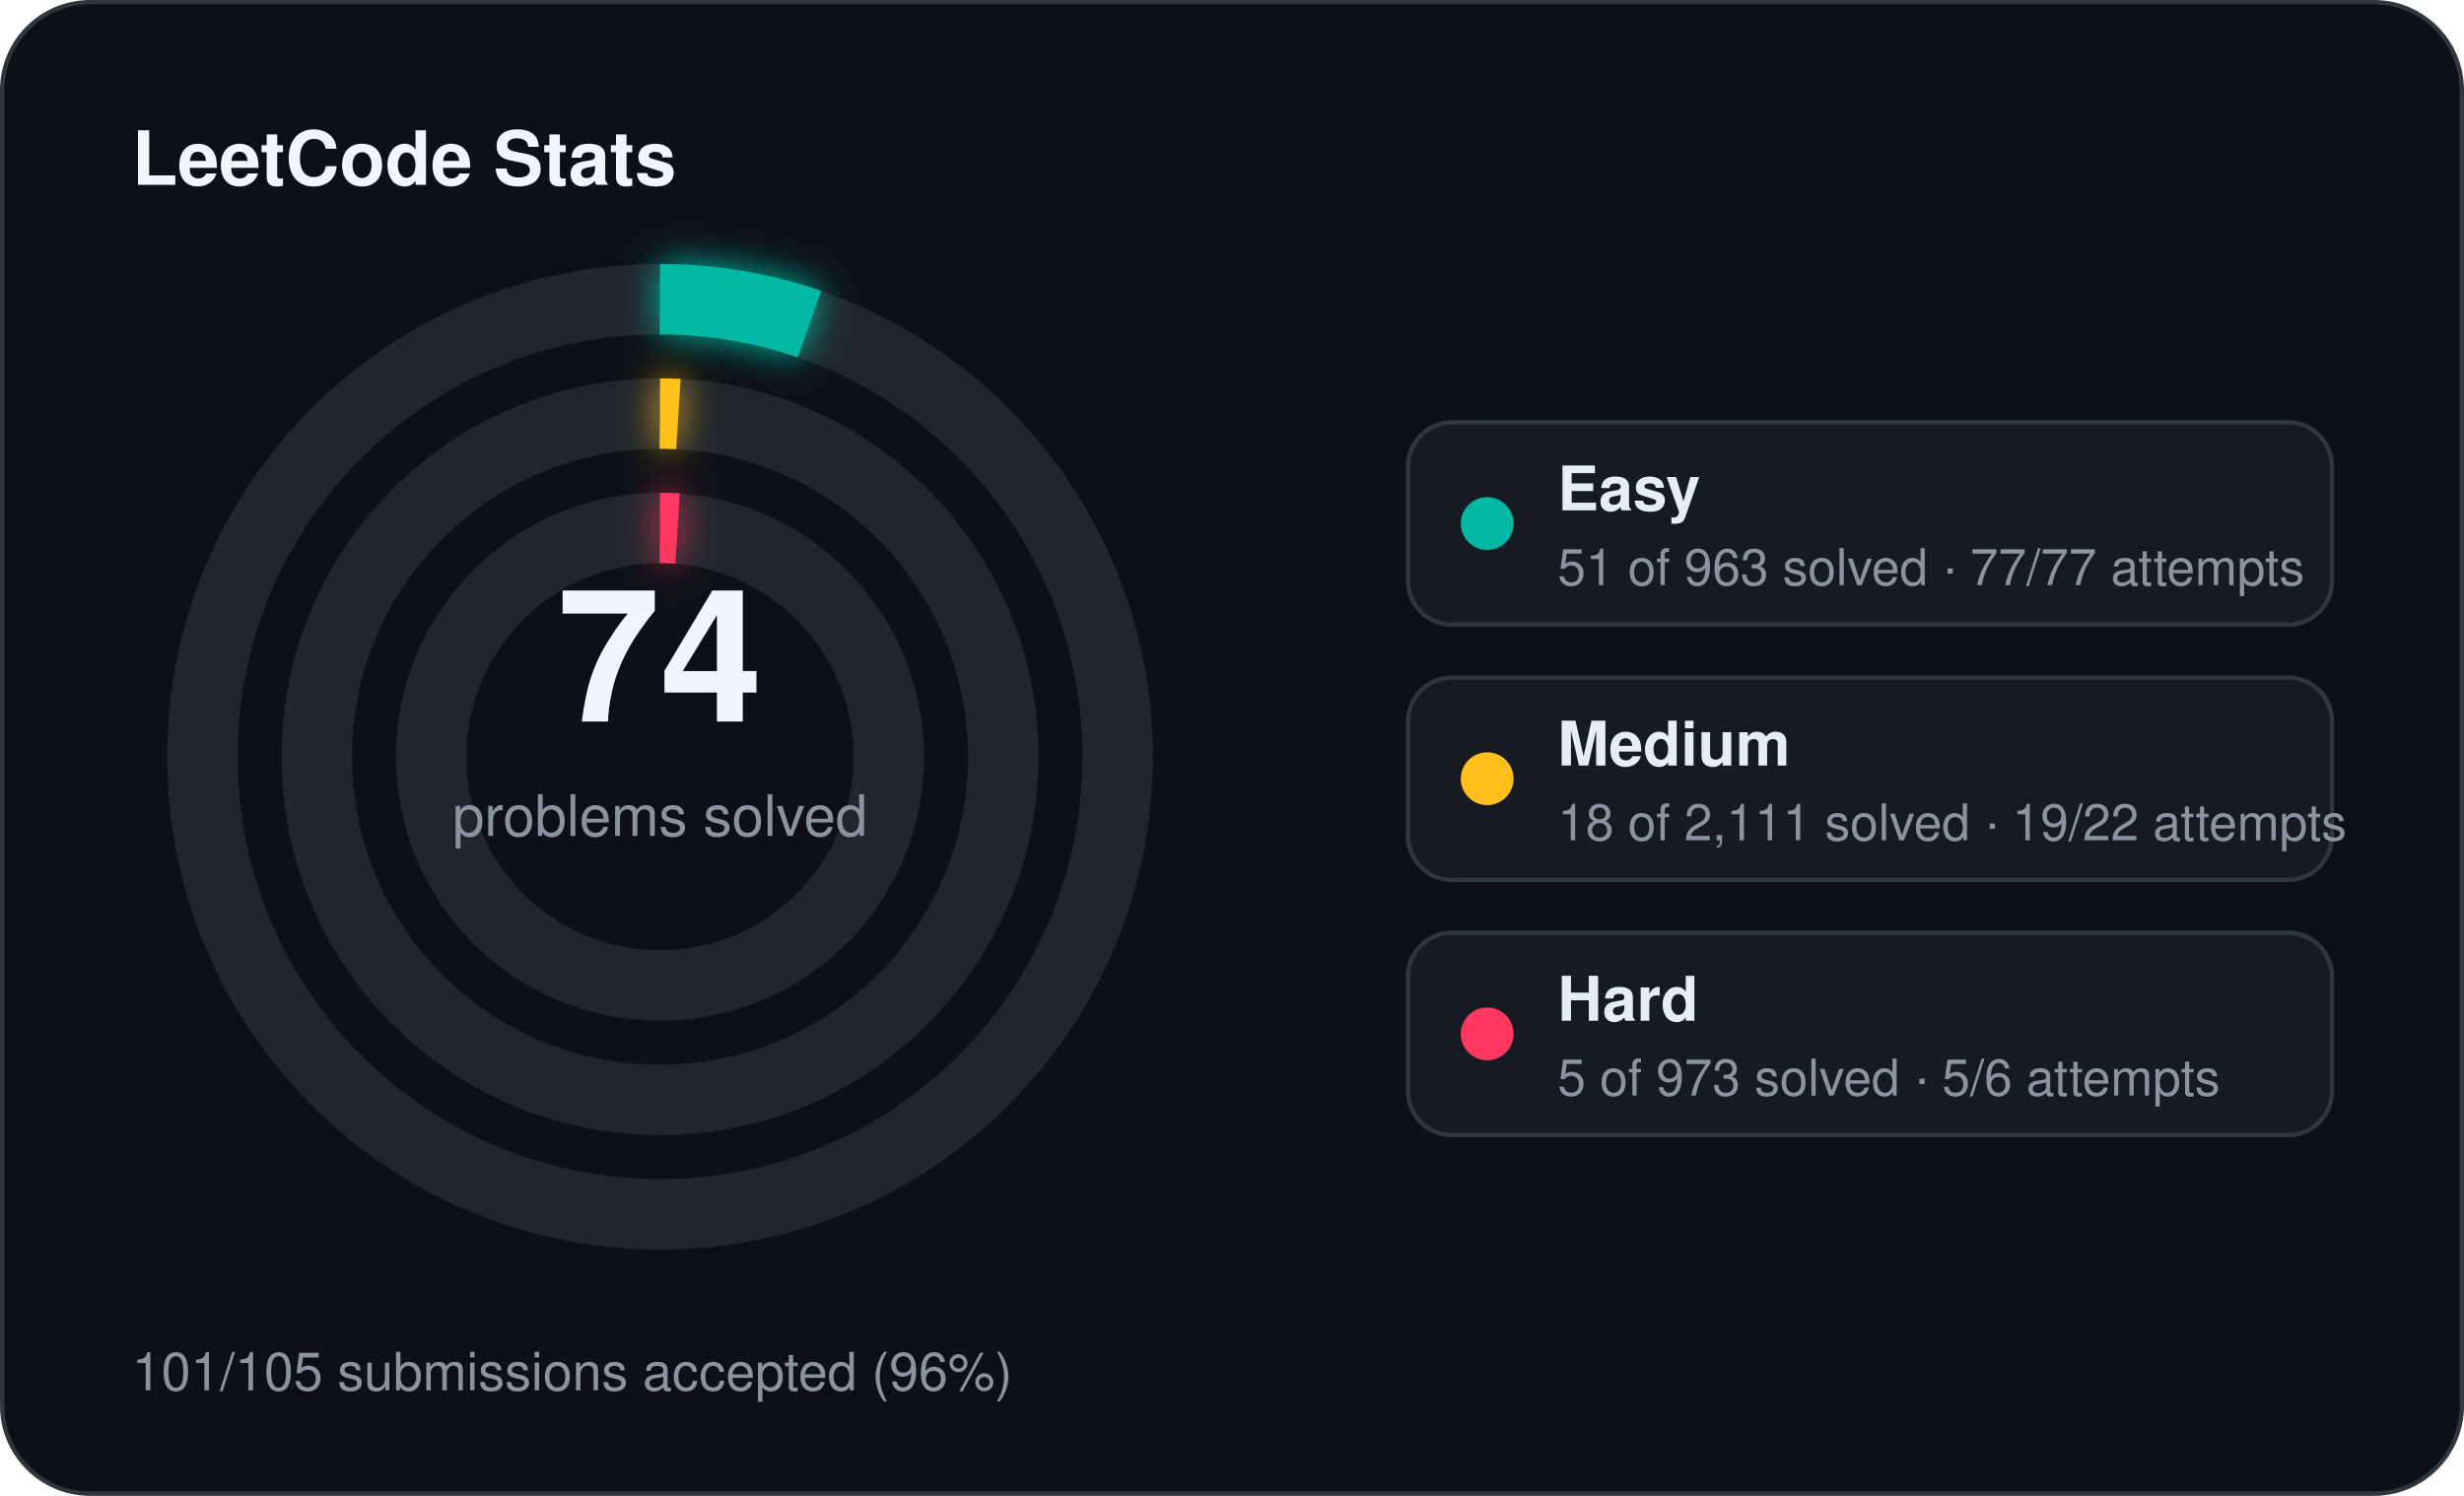
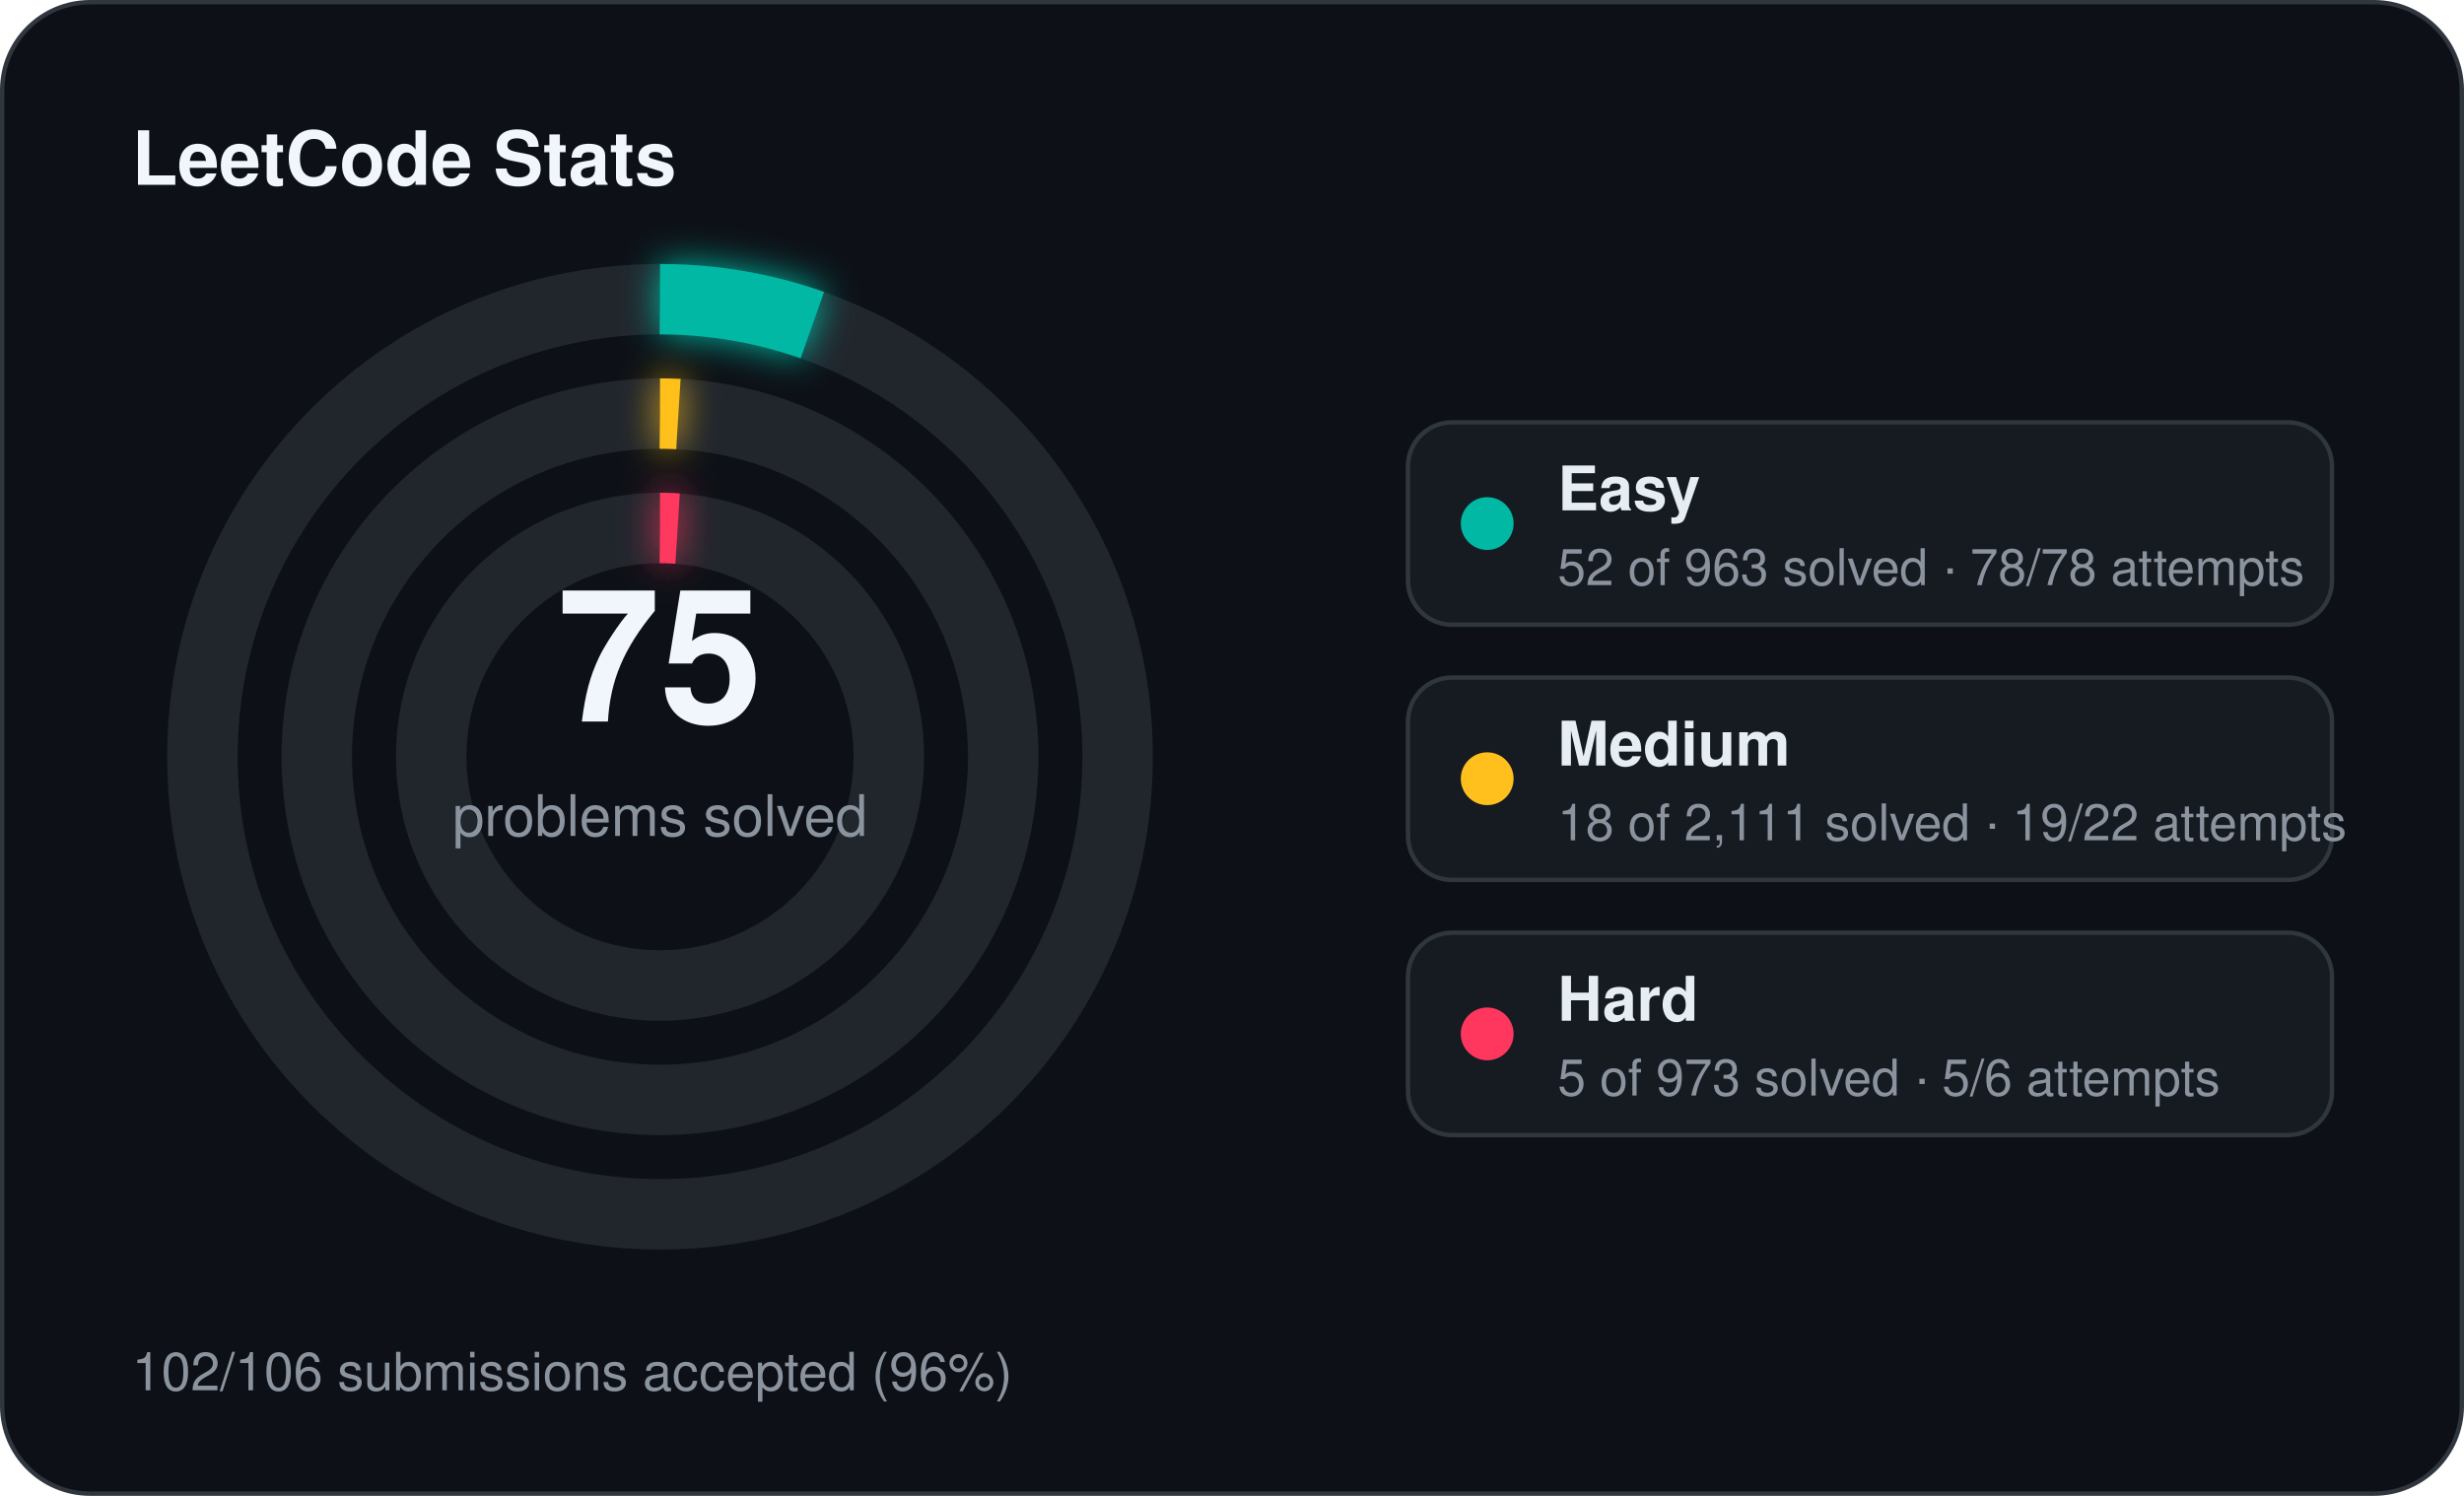
<svg xmlns="http://www.w3.org/2000/svg" width="560" height="340" viewBox="0 0 560 340">
  <defs>
    <filter id="stats-glow" x="-60%" y="-60%" width="220%" height="220%">
      <feGaussianBlur stdDeviation="4" result="blur" />
      <feMerge>
        <feMergeNode in="blur" />
        <feMergeNode in="SourceGraphic" />
      </feMerge>
    </filter>
  </defs>
  <rect x="0.5" y="0.5" width="559" height="339" rx="20" fill="#0d1117" stroke="#30363d" stroke-width="1" />
  <text x="30" y="42" fill="#f0f6fc" font-family="Segoe UI, Helvetica, Arial, sans-serif" font-size="17" font-weight="700">LeetCode Stats</text>
  <circle cx="150" cy="172" r="104" fill="none" stroke="#21262d" stroke-width="16" />
-   <circle cx="150" cy="172" r="104" fill="none" stroke="#00b8a3" stroke-width="16" stroke-linecap="butt" stroke-dasharray="34.61 653.45" transform="rotate(-90 150 172)" filter="url(#stats-glow)" />
+   <circle cx="150" cy="172" r="104" fill="none" stroke="#00b8a3" stroke-width="16" stroke-linecap="butt" stroke-dasharray="35.29 653.45" transform="rotate(-90 150 172)" filter="url(#stats-glow)" />
  <circle cx="150" cy="172" r="78" fill="none" stroke="#21262d" stroke-width="16" />
  <circle cx="150" cy="172" r="78" fill="none" stroke="#ffc01e" stroke-width="16" stroke-linecap="butt" stroke-dasharray="4.18 490.09" transform="rotate(-90 150 172)" filter="url(#stats-glow)" />
  <circle cx="150" cy="172" r="52" fill="none" stroke="#21262d" stroke-width="16" />
  <circle cx="150" cy="172" r="52" fill="none" stroke="#ff375f" stroke-width="16" stroke-linecap="butt" stroke-dasharray="4.00 326.73" transform="rotate(-90 150 172)" filter="url(#stats-glow)" />
-   <text x="150" y="164" text-anchor="middle" fill="#f0f6fc" font-family="Segoe UI, Helvetica, Arial, sans-serif" font-size="42" font-weight="700">74</text>
+   <text x="150" y="164" text-anchor="middle" fill="#f0f6fc" font-family="Segoe UI, Helvetica, Arial, sans-serif" font-size="42" font-weight="700">75</text>
  <text x="150" y="190" text-anchor="middle" fill="#8b949e" font-family="Segoe UI, Helvetica, Arial, sans-serif" font-size="13">problems solved</text>
  <rect x="320" y="96" width="210" height="46" rx="10" fill="#161b22" stroke="#30363d" stroke-width="1" />
  <circle cx="338" cy="119" r="6" fill="#00b8a3" />
  <text x="354" y="116" fill="#e6edf3" font-family="Segoe UI, Helvetica, Arial, sans-serif" font-size="14" font-weight="600">Easy</text>
-   <text x="354" y="133" fill="#8b949e" font-family="Segoe UI, Helvetica, Arial, sans-serif" font-size="11.5">51 of 963 solved · 77/77 attempts</text>
+   <text x="354" y="133" fill="#8b949e" font-family="Segoe UI, Helvetica, Arial, sans-serif" font-size="11.5">52 of 963 solved · 78/78 attempts</text>
  <rect x="320" y="154" width="210" height="46" rx="10" fill="#161b22" stroke="#30363d" stroke-width="1" />
  <circle cx="338" cy="177" r="6" fill="#ffc01e" />
  <text x="354" y="174" fill="#e6edf3" font-family="Segoe UI, Helvetica, Arial, sans-serif" font-size="14" font-weight="600">Medium</text>
  <text x="354" y="191" fill="#8b949e" font-family="Segoe UI, Helvetica, Arial, sans-serif" font-size="11.5">18 of 2,111 solved · 19/22 attempts</text>
  <rect x="320" y="212" width="210" height="46" rx="10" fill="#161b22" stroke="#30363d" stroke-width="1" />
  <circle cx="338" cy="235" r="6" fill="#ff375f" />
  <text x="354" y="232" fill="#e6edf3" font-family="Segoe UI, Helvetica, Arial, sans-serif" font-size="14" font-weight="600">Hard</text>
  <text x="354" y="249" fill="#8b949e" font-family="Segoe UI, Helvetica, Arial, sans-serif" font-size="11.5">5 of 973 solved · 5/6 attempts</text>
-   <text x="30" y="316" fill="#8b949e" font-family="Segoe UI, Helvetica, Arial, sans-serif" font-size="12">101/105 submissions accepted (96%)</text>
+   <text x="30" y="316" fill="#8b949e" font-family="Segoe UI, Helvetica, Arial, sans-serif" font-size="12">102/106 submissions accepted (96%)</text>
</svg>
